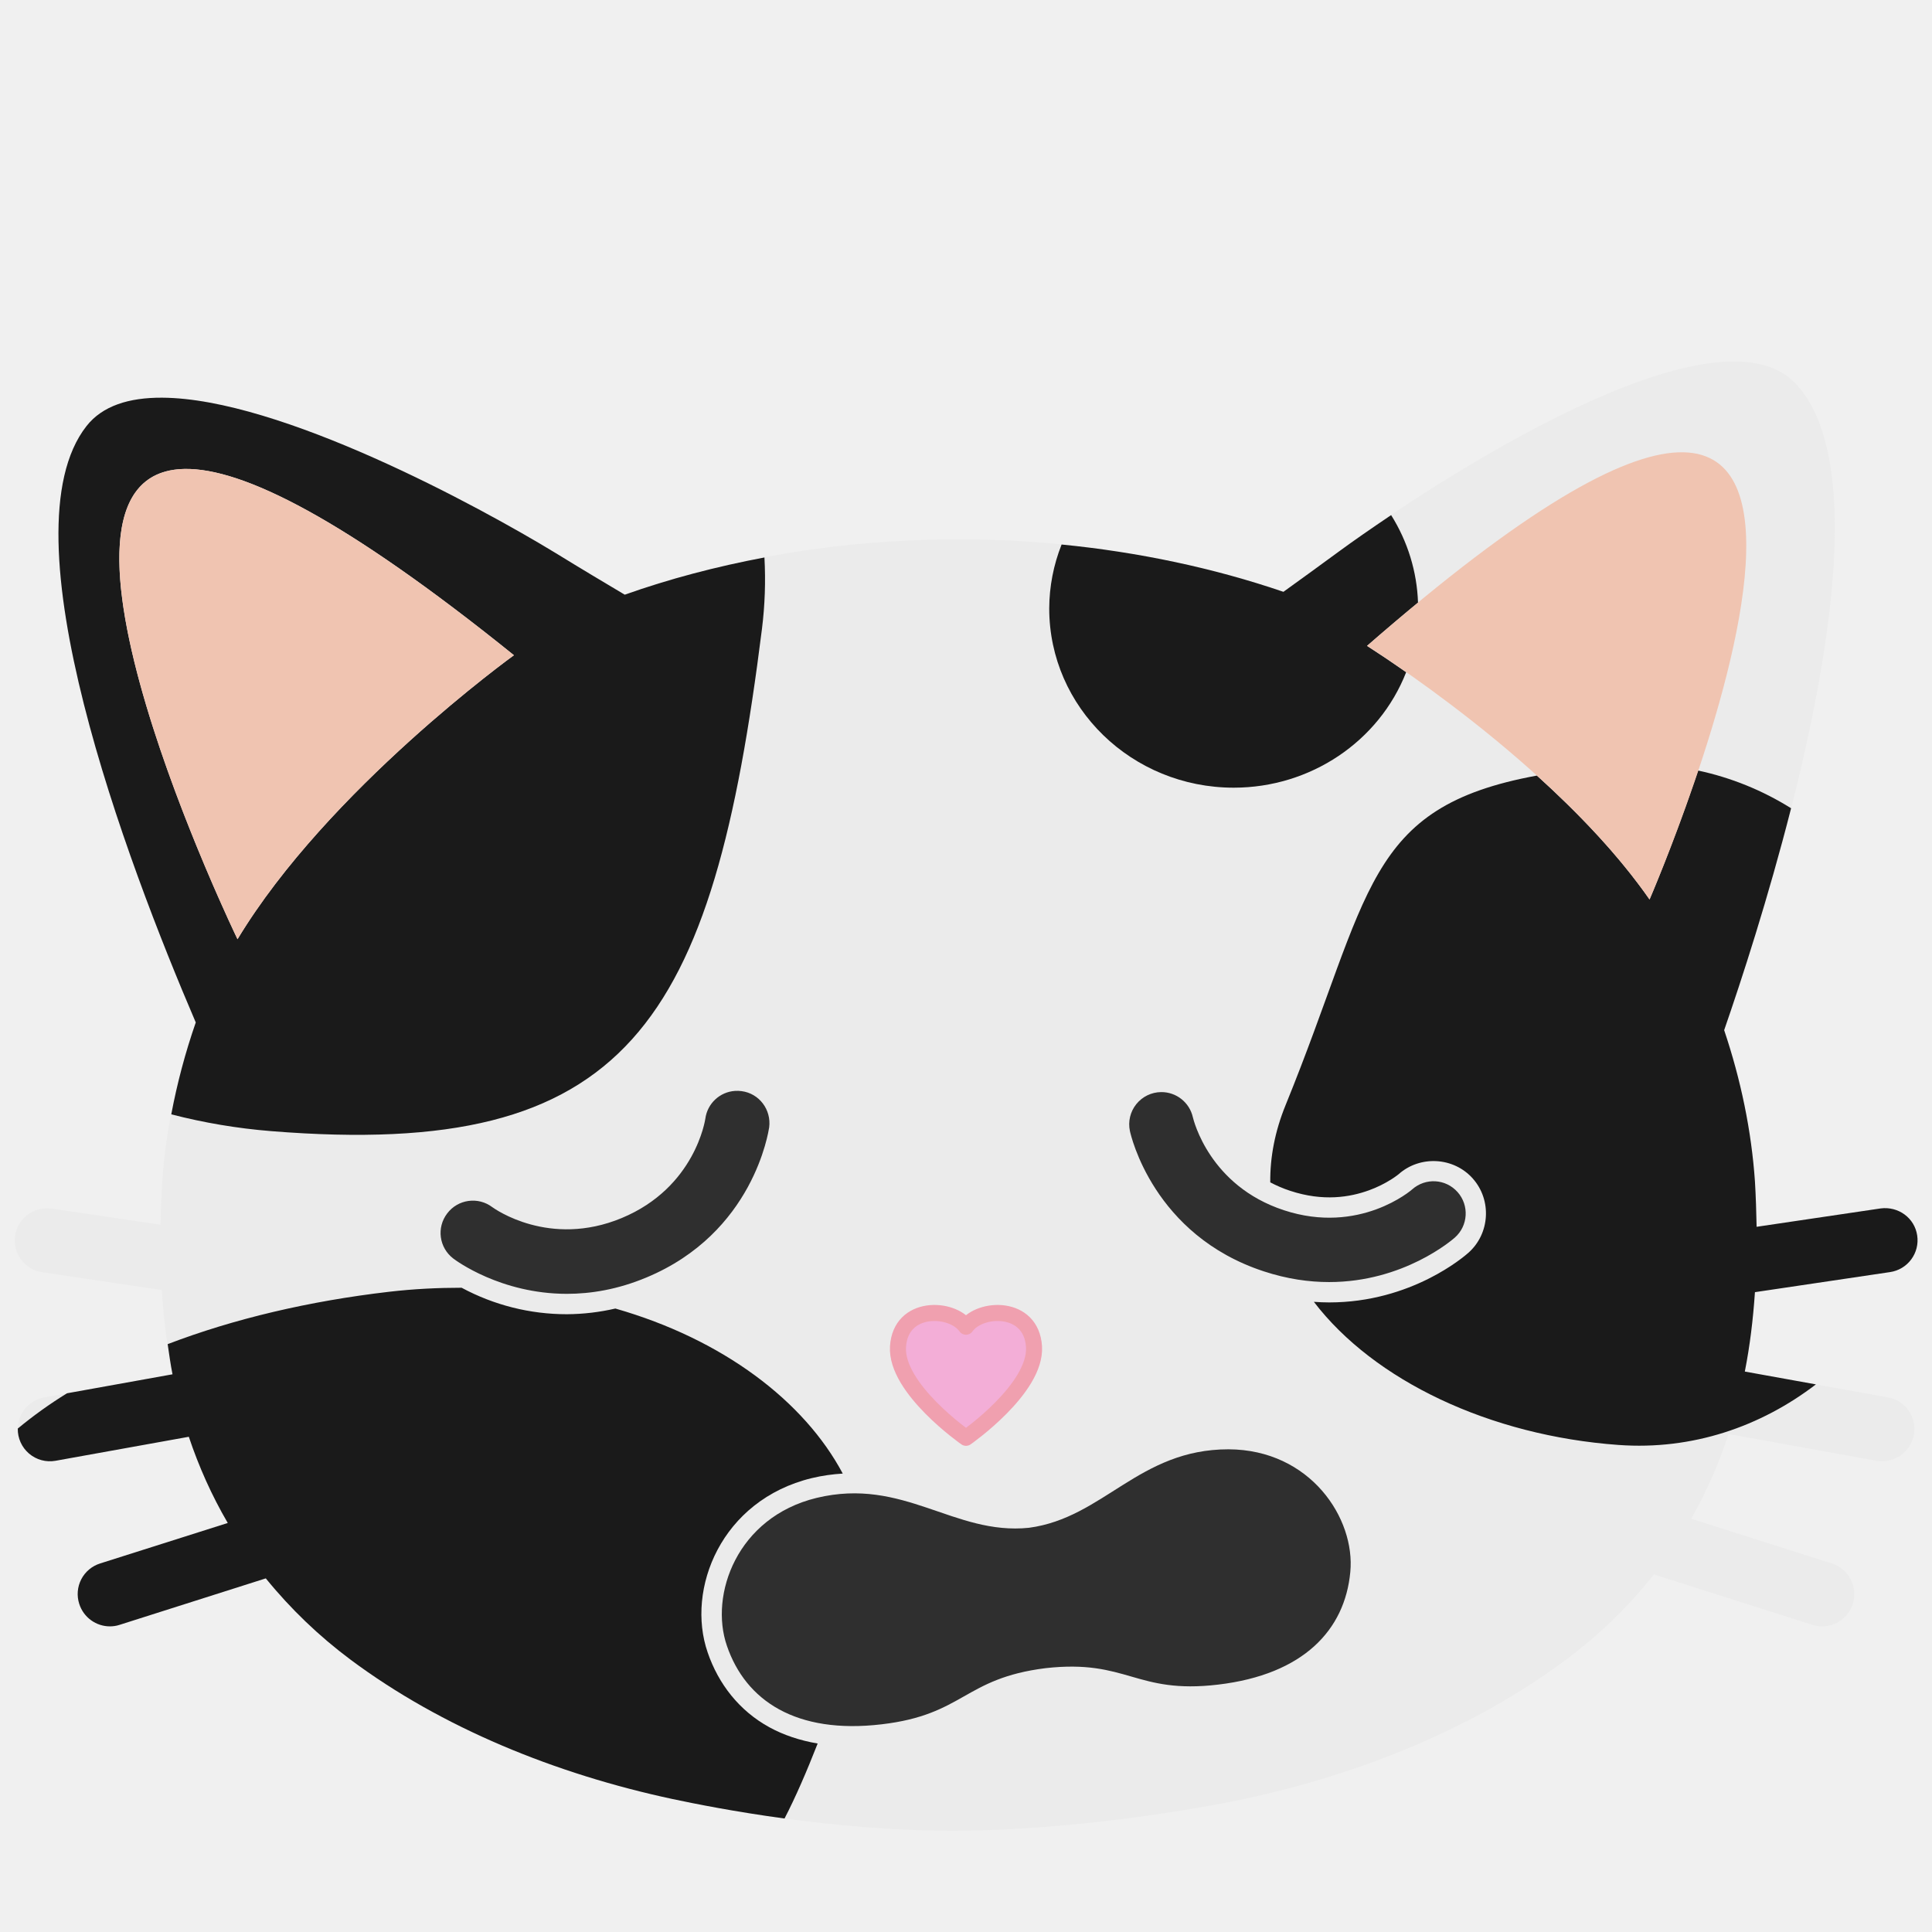
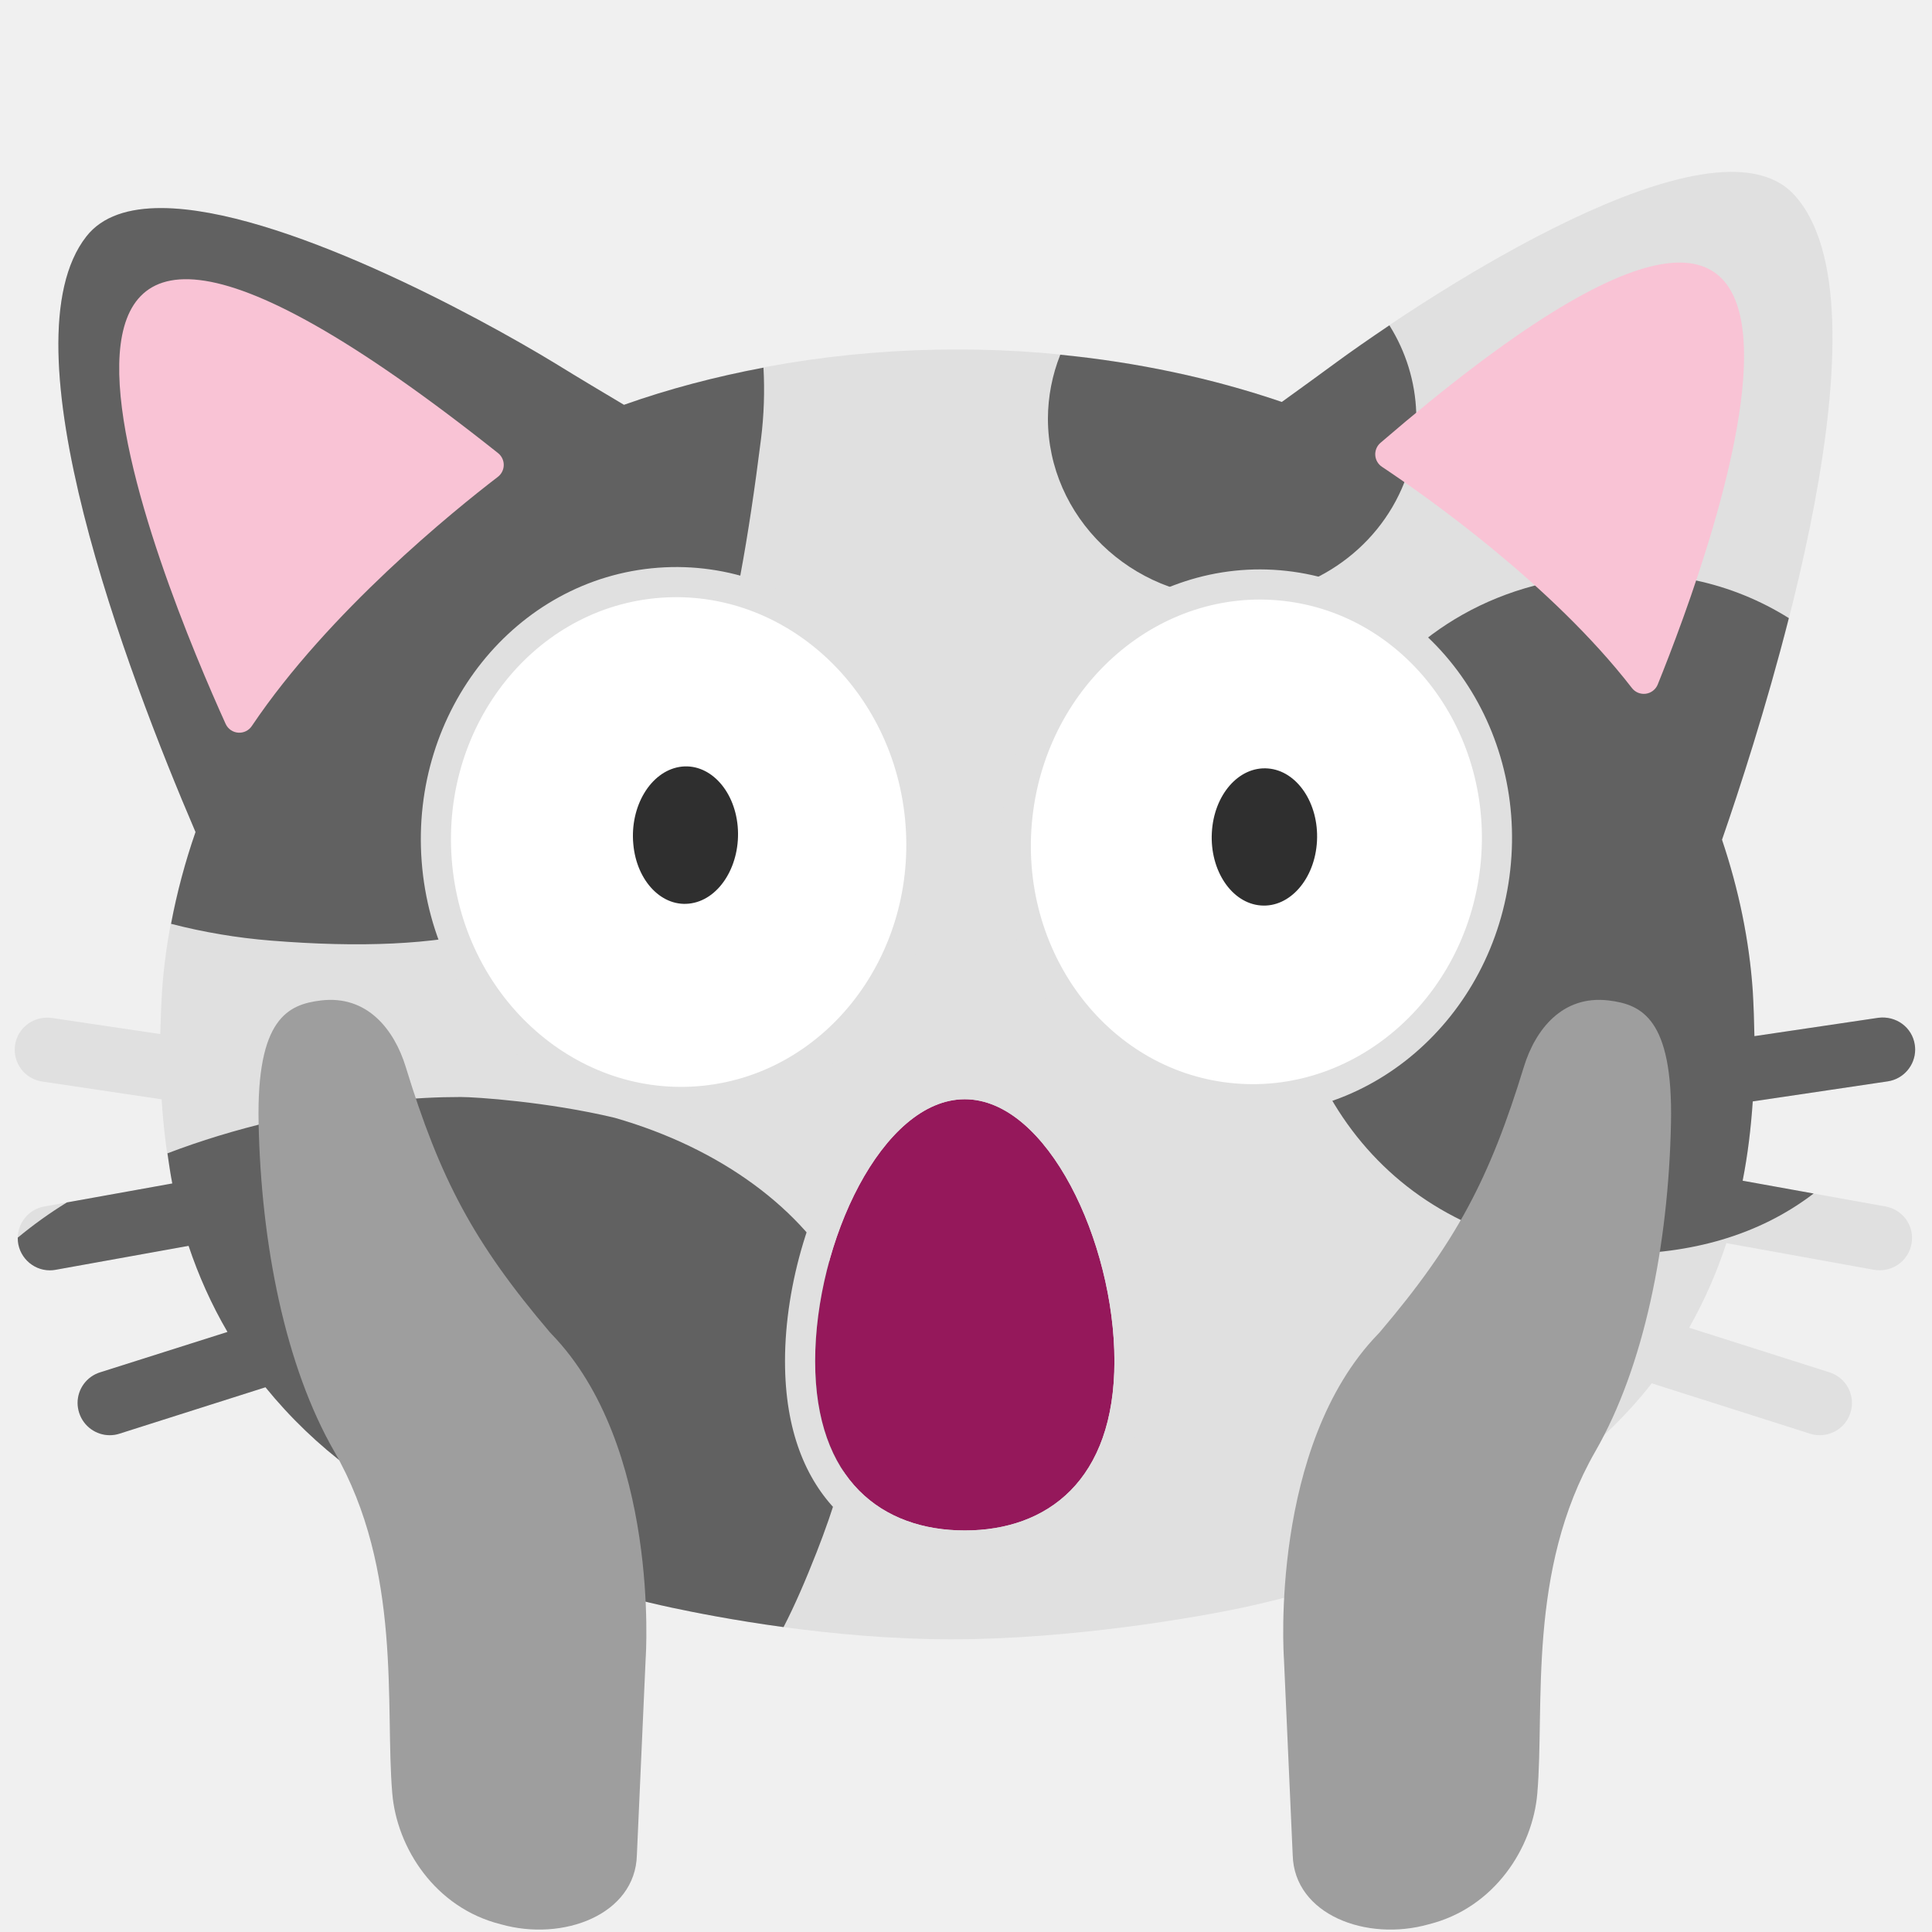
- <svg xmlns="http://www.w3.org/2000/svg" width="128" height="128">
-   <path d="M125.09 92.58l-9.49-1.71c.34-1.72.55-3.48.67-5.26l8.95-1.33a2.132 2.132 0 0 0 1.8-2.42c-.17-1.17-1.25-1.95-2.42-1.8l-8.22 1.22c-.02-1-.05-2-.11-3-.23-3.35-.93-6.73-2.04-10.03 3.26-9.41 11.48-35.6 4.76-42.81-5.33-5.72-24.06 6.53-30.23 11.06-1.35.99-2.59 1.89-3.73 2.71-6.72-2.3-14.15-3.49-21.52-3.48-7.58-.01-15.25 1.23-22.12 3.67-1.38-.82-2.89-1.72-4.58-2.76-6.54-3.98-26.26-14.57-31.08-8.41-5.55 7.08 2.67 28.85 7.24 39.51-1.21 3.47-1.98 7.02-2.22 10.55-.06.95-.09 1.9-.12 2.85l-7.21-1.07c-1.16-.15-2.25.63-2.42 1.8-.17 1.17.63 2.25 1.8 2.42l7.92 1.18c.12 1.88.35 3.75.71 5.58l-8.5 1.53a2.134 2.134 0 0 0-1.72 2.48 2.129 2.129 0 0 0 2.09 1.75c.13 0 .26-.01.38-.03l8.83-1.59c.66 1.97 1.51 3.88 2.58 5.71l-8.45 2.68a2.122 2.122 0 0 0-1.39 2.68c.29.91 1.13 1.49 2.03 1.49.21 0 .43-.03.64-.1l9.69-3.08c1.56 1.92 3.4 3.73 5.62 5.39 6.05 4.51 13.58 7.57 21.33 9.23 2.95.63 10.57 2.1 18.56 2.1 7.99 0 16.35-1.47 19.3-2.1 7.75-1.66 15.28-4.71 21.33-9.23 2.31-1.73 4.23-3.62 5.82-5.65l10.5 3.34c.21.07.43.1.65.1.91 0 1.74-.58 2.03-1.49.36-1.12-.27-2.33-1.39-2.68l-9.31-2.96c1.02-1.8 1.84-3.68 2.47-5.61l9.8 1.77c.13.02.25.03.38.03 1.01 0 1.91-.72 2.1-1.75.22-1.16-.55-2.26-1.71-2.48z" fill="#ebebeb" />
-   <path d="M81.39 96.02c-5.94 0-8.27 4.54-13.22 5.2-4.97.51-8.3-3.37-14.07-1.98-5.27 1.28-7.11 6.42-5.94 9.8 1.24 3.63 4.58 5.87 10.25 5.2 5.47-.64 5.43-3.04 10.86-3.72 5.44-.61 5.95 1.74 11.43 1.09 5.67-.67 8.4-3.63 8.76-7.45.35-3.56-2.65-8.12-8.07-8.14zM48.695 72.275a2.125 2.125 0 0 0-1.965 1.844c-.01.05-.66 4.55-5.54 6.58-4.79 1.99-8.43-.619-8.57-.719a2.133 2.133 0 0 0-2.99.41c-.72.94-.54 2.27.4 2.99.17.13 3.14 2.34 7.53 2.34 1.59 0 3.37-.29 5.26-1.08 7.11-2.96 8.09-9.67 8.14-9.95.15-1.17-.66-2.25-1.83-2.4a2.172 2.172 0 0 0-.435-.015zm28.23.079a2.135 2.135 0 0 0-2.066 2.576c.06.28 1.551 6.9 8.871 9.3 1.55.51 3 .71 4.33.71 4.94 0 8.16-2.8 8.33-2.95.88-.78.96-2.13.18-3.01-.79-.89-2.13-.96-3.01-.18-.04.04-3.49 3.03-8.5 1.38-4.93-1.62-5.98-5.96-6.03-6.16a2.136 2.136 0 0 0-2.104-1.666z" fill="#2f2f2f" />
-   <path d="M10.738 26.348c-2.186-.011-3.953.535-5.008 1.882-5.55 7.08 2.67 28.85 7.24 39.51a42.65 42.65 0 0 0-1.622 6.088c2.14.554 4.354.931 6.623 1.113 23.689 1.903 29.223-7.05 32.511-33.277a26.53 26.53 0 0 0 .164-4.73c-3.184.601-6.296 1.415-9.255 2.466-1.38-.82-2.89-1.72-4.58-2.76-5.11-3.109-18.264-10.253-26.073-10.292zm1.492 4.72c3.823-.065 10.586 3.286 21.819 12.342 0 0-12.335 8.895-18.313 18.815 0 0-14.974-30.96-3.506-31.157z" fill="#1a1a1a" />
-   <path d="M112.506 51.05c-1.608 4.8-3.219 8.544-3.219 8.544-2.051-2.952-4.753-5.759-7.465-8.21-11.462 2.102-10.943 7.831-16.65 21.837-.713 1.75-1.03 3.462-1.014 5.113.4.21.835.402 1.324.562 2.188.72 3.954.425 5.229-.04a7.692 7.692 0 0 0 1.482-.729c.17-.108.297-.2.377-.262l.08-.06.004-.004a.041.041 0 0 0 .01-.01h.002c1.419-1.258 3.644-1.138 4.914.293v.002c1.265 1.427 1.133 3.648-.295 4.914v.002h-.002c-.264.233-3.772 3.287-9.222 3.287-.331 0-.67-.015-1.014-.039 3.985 5.215 11.649 8.866 20.185 9.482 4.889.353 9.413-1.21 13.077-4.013l-4.71-.85c.34-1.72.55-3.48.67-5.26l8.952-1.33a2.131 2.131 0 0 0 1.799-2.42c-.17-1.17-1.25-1.948-2.42-1.798l-8.22 1.218c-.02-1-.05-2-.11-3-.23-3.35-.93-6.729-2.04-10.029 1.153-3.326 2.921-8.76 4.434-14.701a19.128 19.128 0 0 0-6.158-2.498zM30.586 85.316c-1.565.001-3.167.076-4.813.268-5.284.615-10.279 1.79-14.664 3.469.097.668.19 1.338.32 1.998l-6.99 1.258a28.528 28.528 0 0 0-3.261 2.337A2.128 2.128 0 0 0 3.68 96.78l8.83-1.59c.66 1.97 1.51 3.881 2.58 5.711l-8.45 2.68a2.122 2.122 0 0 0-1.39 2.68c.29.91 1.13 1.49 2.03 1.49.21 0 .43-.03.64-.1l9.69-3.08a31.467 31.467 0 0 0 5.62 5.39c6.05 4.51 13.58 7.57 21.33 9.23 1.48.315 4.132.843 7.417 1.29.733-1.412 1.462-3.1 2.195-4.968-1.183-.203-2.254-.56-3.197-1.076-1.998-1.094-3.377-2.873-4.09-4.956v-.001c-1.45-4.193.892-10.093 6.896-11.551h.002c.713-.172 1.393-.26 2.051-.301-2.551-4.799-7.934-8.893-15.064-10.934a14.686 14.686 0 0 1-3.21.377 14.69 14.69 0 0 1-6.974-1.754z" fill="#1a1a1a" stroke-width=".78" stroke-linejoin="round" />
-   <path d="M15.736 62.226s-26.62-55.04 18.312-18.815c0 0-12.335 8.895-18.312 18.815z" fill="#f0c4b1" fill-rule="evenodd" stroke-width="3.78" stroke-linecap="round" stroke-linejoin="round" />
-   <path d="M92.166 34.127c-1.327.893-2.52 1.722-3.406 2.373-1.35.99-2.59 1.89-3.73 2.71-4.644-1.588-9.628-2.634-14.696-3.134a12.226 11.875 0 0 0-.82 4.235A12.226 11.875 0 0 0 81.74 52.186a12.226 11.875 0 0 0 11.422-7.65 83.307 83.307 0 0 0-2.592-1.745 159.053 159.053 0 0 1 3.377-2.863 12.226 11.875 0 0 0-1.781-5.801z" fill="#1a1a1a" stroke-width=".78" stroke-linejoin="round" />
-   <path d="M109.287 59.593s23.209-53.42-18.717-16.801c0 0 12.424 7.747 18.717 16.801z" fill="#f0c4b1" fill-rule="evenodd" stroke-width="3.78" stroke-linecap="round" stroke-linejoin="round" />
-   <path d="M68.505 89.216C68.68 91.997 64 95.258 64 95.258s-4.68-3.26-4.505-6.042c.176-2.782 3.578-2.635 4.505-1.318.927-1.317 4.33-1.464 4.505 1.318z" fill="#f3aed7" stroke="#f0a0af" stroke-width="1.063" stroke-linecap="round" stroke-linejoin="round" />
+ <svg xmlns="http://www.w3.org/2000/svg" width="100%" height="100%" viewBox="0 0 534 534" version="1.1" xml:space="preserve" style="fill-rule:evenodd;clip-rule:evenodd;stroke-linejoin:round;stroke-miterlimit:2;">
+   <path d="M521.208,333.475l-39.541,-7.125c1.416,-7.166 2.291,-14.5 2.791,-21.916l37.292,-5.542c4.342,-0.637 7.595,-4.401 7.595,-8.789c-0,-0.434 -0.032,-0.866 -0.095,-1.294c-0.708,-4.875 -5.208,-8.125 -10.083,-7.5l-34.25,5.083c-0.084,-4.167 -0.209,-8.333 -0.459,-12.5c-0.958,-13.958 -3.875,-28.042 -8.5,-41.792c13.584,-39.208 47.834,-148.333 19.834,-178.375c-22.209,-23.833 -100.25,27.209 -125.959,46.084c-5.625,4.125 -10.791,7.875 -15.541,11.291c-28,-9.583 -58.959,-14.541 -89.667,-14.5c-31.583,-0.041 -63.542,5.125 -92.167,15.292c-5.75,-3.417 -12.041,-7.167 -19.083,-11.5c-27.25,-16.583 -109.417,-60.708 -129.5,-35.042c-23.125,29.5 11.125,120.209 30.167,164.625c-5.042,14.459 -8.25,29.25 -9.25,43.959c-0.25,3.958 -0.375,7.916 -0.5,11.875l-30.042,-4.459c-4.833,-0.625 -9.375,2.625 -10.083,7.5c-0.709,4.875 2.625,9.375 7.5,10.084l33,4.916c0.5,7.834 1.458,15.625 2.958,23.25l-35.417,6.375c-4.214,0.763 -7.309,4.467 -7.309,8.75c0,0.531 0.048,1.061 0.143,1.584c0.759,4.197 4.443,7.281 8.708,7.291c0.542,0 1.083,-0.041 1.583,-0.125l36.792,-6.625c2.75,8.209 6.292,16.167 10.75,23.792l-35.208,11.167c-3.69,1.144 -6.222,4.581 -6.222,8.444c0,0.924 0.145,1.843 0.43,2.722c1.208,3.792 4.708,6.209 8.458,6.209c0.875,-0 1.792,-0.125 2.667,-0.417l40.375,-12.833c6.5,8 14.167,15.541 23.417,22.458c25.208,18.792 56.583,31.542 88.875,38.458c12.291,2.625 44.041,8.75 77.333,8.75c33.292,0 68.125,-6.125 80.417,-8.75c32.291,-6.916 63.666,-19.625 88.875,-38.458c9.625,-7.208 17.625,-15.083 24.25,-23.542l43.75,13.917c0.875,0.292 1.791,0.417 2.708,0.417c3.792,-0 7.25,-2.417 8.458,-6.209c1.5,-4.666 -1.125,-9.708 -5.791,-11.166l-38.792,-12.334c4.25,-7.5 7.667,-15.333 10.292,-23.375l40.833,7.375c0.542,0.084 1.042,0.125 1.583,0.125c4.209,0 7.959,-3 8.75,-7.291c0.917,-4.834 -2.291,-9.417 -7.125,-10.334Z" style="fill:#e0e0e0;fill-rule:nonzero;" />
+   <path d="M44.742,57.509c-9.109,-0.046 -16.471,2.229 -20.867,7.841c-23.125,29.5 11.125,120.209 30.167,164.625c-2.875,8.278 -5.134,16.756 -6.759,25.367c8.917,2.308 18.142,3.879 27.596,4.637c98.704,7.93 121.763,-29.375 135.463,-138.654c0.814,-6.536 1.043,-13.131 0.683,-19.708c-13.267,2.504 -26.233,5.896 -38.562,10.275c-5.75,-3.417 -12.042,-7.167 -19.084,-11.5c-21.291,-12.954 -76.1,-42.721 -108.637,-42.883Z" style="fill:#616161;fill-rule:nonzero;" />
+   <path d="M468.775,160.434c-6.588,-1.462 -34.033,-1.596 -44.517,1.391c-59.07,15.484 -69.375,82.941 -69.375,90.988c0,51.645 34.441,93.796 91.917,93.796c20.424,-0 39.221,-5.042 54.488,-16.721l-19.625,-3.542c1.416,-7.167 2.291,-14.5 2.791,-21.917l37.3,-5.541c4.341,-0.637 7.591,-4.399 7.591,-8.786c0,-0.434 -0.031,-0.868 -0.095,-1.298c-0.708,-4.875 -5.208,-8.116 -10.083,-7.491l-34.25,5.075c-0.084,-4.167 -0.209,-8.334 -0.459,-12.5c-0.958,-13.959 -3.875,-28.038 -8.5,-41.788c4.805,-13.858 12.171,-36.5 18.475,-61.254c-7.88,-4.94 -16.564,-8.463 -25.658,-10.408l0,-0.004Zm-341.333,142.775c-6.521,0.004 -13.196,0.316 -20.055,1.116c-22.016,2.563 -42.829,7.459 -61.1,14.454c0.405,2.784 0.792,5.575 1.334,8.325l-29.125,5.242c-4.752,2.923 -9.293,6.177 -13.588,9.738c-0.001,0.054 -0.001,0.108 -0.001,0.163c-0,4.864 4.002,8.867 8.866,8.867c0.524,-0 1.045,-0.047 1.56,-0.139l36.792,-6.625c2.75,8.209 6.292,16.171 10.75,23.796l-35.208,11.167c-3.69,1.145 -6.222,4.581 -6.222,8.444c0,0.924 0.145,1.843 0.43,2.722c1.208,3.792 4.708,6.209 8.458,6.209c0.875,-0 1.792,-0.125 2.667,-0.417l40.375,-12.833c6.846,8.426 14.711,15.97 23.417,22.458c25.208,18.792 56.583,31.542 88.875,38.458c6.166,1.313 17.216,3.513 30.904,5.375c3.054,-5.883 6.092,-12.916 9.146,-20.7c9.036,-23.027 17.554,-54.525 6.925,-74.52c-10.629,-19.996 -33.059,-37.055 -62.767,-45.559c-18.636,-4.442 -38.444,-5.737 -42.433,-5.737l-0,-0.004Z" style="fill:#616161;fill-rule:nonzero;" />
+   <path d="M69.639,200.617c-0.821,1.273 -2.27,1.998 -3.781,1.893c-1.511,-0.105 -2.845,-1.024 -3.481,-2.399c-16.681,-36.782 -86.859,-203.73 75.287,-74.871c1.011,0.805 1.591,2.032 1.571,3.323c-0.019,1.291 -0.636,2.5 -1.67,3.274c-12.067,9.25 -46.71,37.23 -67.926,68.78Z" style="fill:#f9c3d5;" />
+   <path d="M384.025,89.921c-5.529,3.721 -10.5,7.175 -14.192,9.888c-5.625,4.125 -10.791,7.875 -15.541,11.291c-19.35,-6.616 -40.117,-10.975 -61.234,-13.058c-2.237,5.63 -3.395,11.611 -3.416,17.646c-0,27.143 22.996,49.479 50.941,49.479c21.089,-0.007 40.089,-12.732 47.592,-31.875c1.362,-2.491 3.375,-15.289 3.271,-19.2c-0.282,-8.544 -2.839,-16.872 -7.421,-24.171Z" style="fill:#616161;fill-rule:nonzero;" />
+   <path d="M451.008,190.105c0.892,1.202 2.361,1.831 3.846,1.647c1.485,-0.183 2.756,-1.152 3.328,-2.534c14.519,-35.885 74.248,-196.632 -76.623,-66.82c-0.993,0.855 -1.526,2.129 -1.438,3.437c0.089,1.308 0.788,2.498 1.887,3.213c12.427,8.279 47.012,32.655 69,61.057Z" style="fill:#f9c3d5;" />
+   <g>
+     <path d="M281.233,225.34c4.346,-39.05 37.46,-67.461 73.901,-63.406c36.441,4.056 62.498,39.051 58.153,78.101c-4.346,39.05 -37.46,67.461 -73.901,63.406c-36.441,-4.056 -62.498,-39.051 -58.153,-78.101Z" style="fill:#fff;stroke:#e0e0e0;stroke-width:8.33px;" />
+     <path d="M364.012,232.472c-0.551,10.45 -7.507,18.429 -15.513,17.797c-8.031,-0.604 -14.102,-9.628 -13.551,-20.074c0.525,-10.484 7.455,-18.428 15.487,-17.796c8.031,0.603 14.128,9.594 13.577,20.073" style="fill:#2f2f2f;fill-rule:nonzero;" />
+   </g>
+   <g>
+     <path d="M182.169,161.074c36.908,-2.783 69.294,27.067 72.277,66.619c2.983,39.551 -24.56,73.922 -61.468,76.706c-36.907,2.783 -69.294,-27.068 -72.277,-66.619c-2.982,-39.552 24.56,-73.922 61.468,-76.706Z" style="fill:#fff;stroke:#e0e0e0;stroke-width:8.33px;" />
+     <path d="M203.898,228.405c0.907,10.411 -4.8,19.937 -12.755,21.26c-7.98,1.362 -15.193,-6.008 -16.103,-16.39c-0.955,-10.411 4.755,-19.932 12.732,-21.294c7.958,-1.328 15.193,6.013 16.126,16.424" style="fill:#2f2f2f;fill-rule:nonzero;" />
+   </g>
+   <path d="M308.027,376.233c-0,32.91 -18.519,46.784 -41.36,46.784c-22.841,0 -41.36,-13.874 -41.36,-46.784c-0,-32.91 18.519,-72.407 41.36,-72.407c22.841,0 41.36,39.497 41.36,72.407Z" style="fill:#95185b;fill-rule:nonzero;" />
+   <path d="M316.36,376.233c-0,19.21 -5.779,32.736 -14.518,41.588c-9.022,9.14 -21.408,13.53 -35.175,13.53c-13.768,-0 -26.153,-4.39 -35.176,-13.53c-8.738,-8.852 -14.518,-22.378 -14.518,-41.588c0,-21.437 7.315,-45.426 18.461,-61.206c8.634,-12.222 19.708,-19.534 31.233,-19.534c11.524,-0 22.598,7.312 31.232,19.534c11.147,15.78 18.461,39.769 18.461,61.206Zm-8.333,0c-0,-32.91 -18.519,-72.407 -41.36,-72.407c-22.841,0 -41.36,39.497 -41.36,72.407c-0,32.91 18.519,46.784 41.36,46.784c22.841,0 41.36,-13.874 41.36,-46.784Z" style="fill:#e0e0e0;" />
+   <path d="M138.426,531.868c17.223,4.884 37.165,-2.681 37.605,-19.097l2.424,-54.242c0.073,-0.881 3.966,-58.869 -26.038,-89.827l-0.44,-0.478c-21.117,-24.825 -30.371,-42.416 -39.846,-73.375c-3.158,-10.246 -10.613,-19.867 -23.43,-18.325c-9.071,1.102 -17.811,4.958 -17.224,33.896c0.698,33.713 7.419,67.279 20.933,90.783c18.876,32.868 13.955,70.4 16.012,94.455c1.248,15.093 11.862,31.693 30.004,36.21Zm256.482,-0c-17.224,4.884 -37.165,-2.681 -37.606,-19.097l-2.424,-54.242c-0.073,-0.881 -3.966,-58.869 26.038,-89.827l0.441,-0.478c21.116,-24.825 30.37,-42.416 39.845,-73.375c3.159,-10.246 10.614,-19.867 23.43,-18.325c9.071,1.102 17.812,4.958 17.224,33.896c-0.698,33.713 -7.418,67.279 -20.933,90.783c-18.876,32.868 -13.955,70.4 -16.012,94.455c-1.248,15.093 -11.861,31.693 -30.003,36.21Z" style="fill:#9e9e9e;fill-rule:nonzero;" />
</svg>
